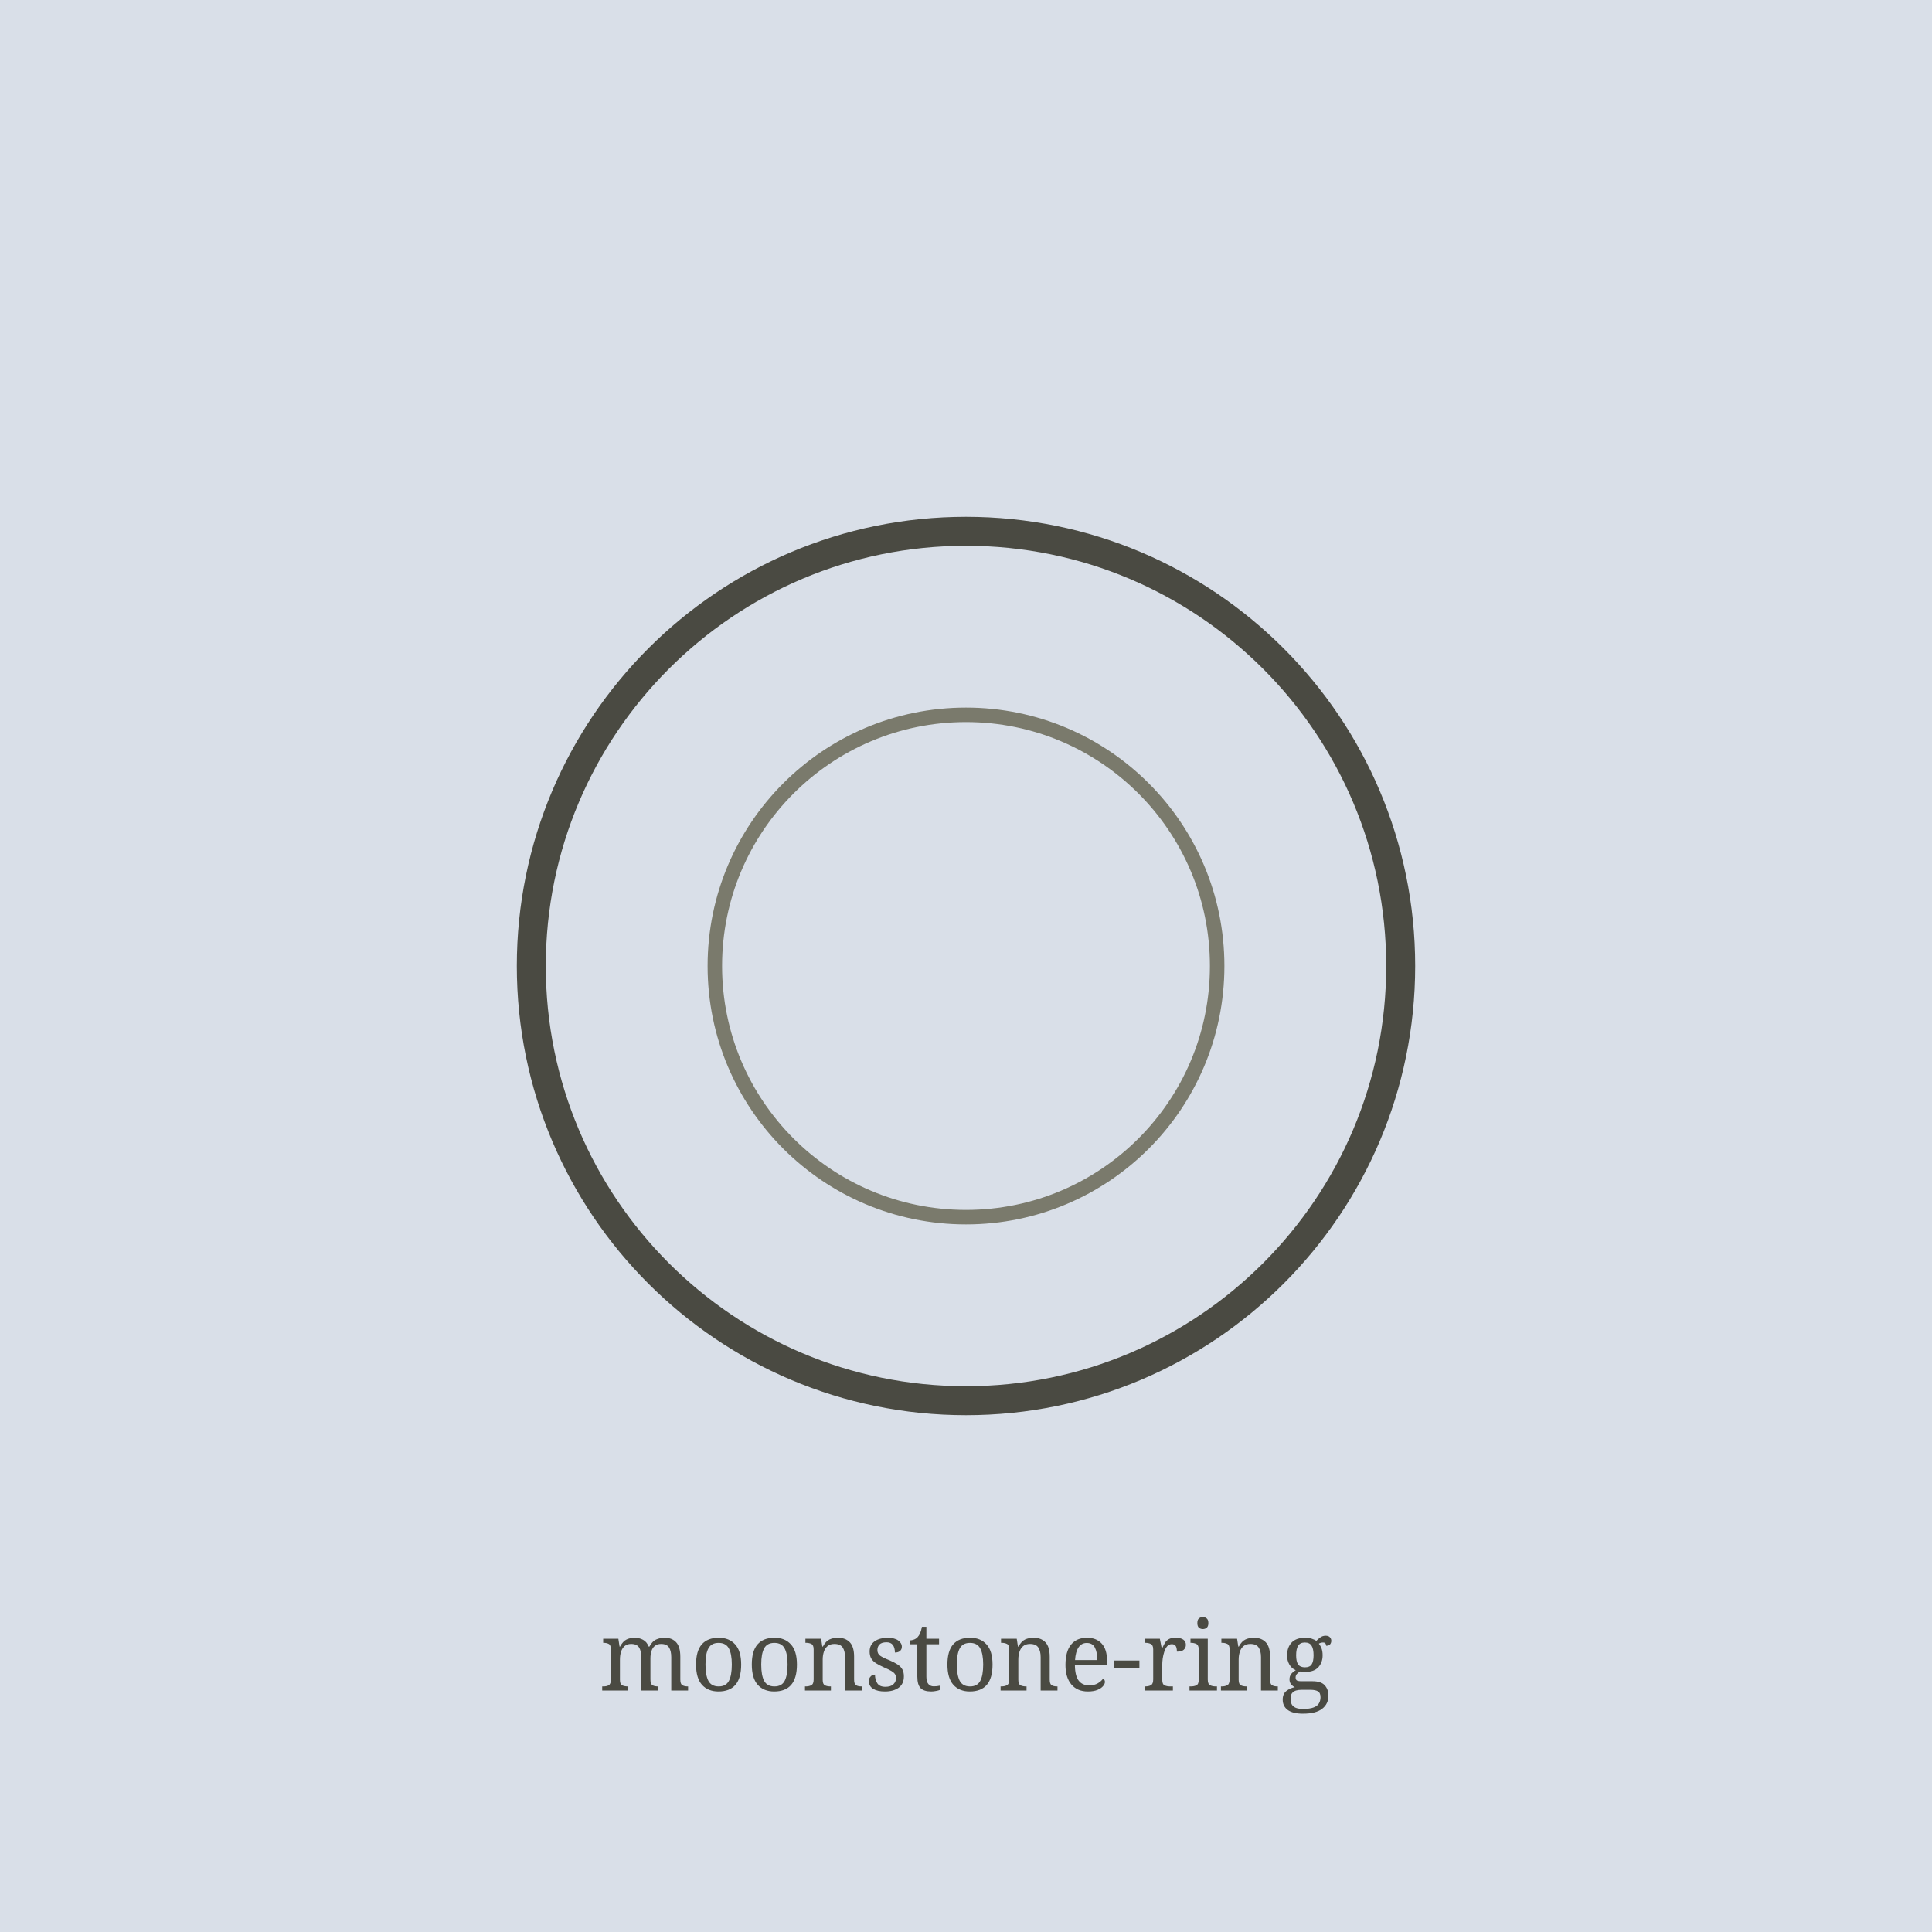
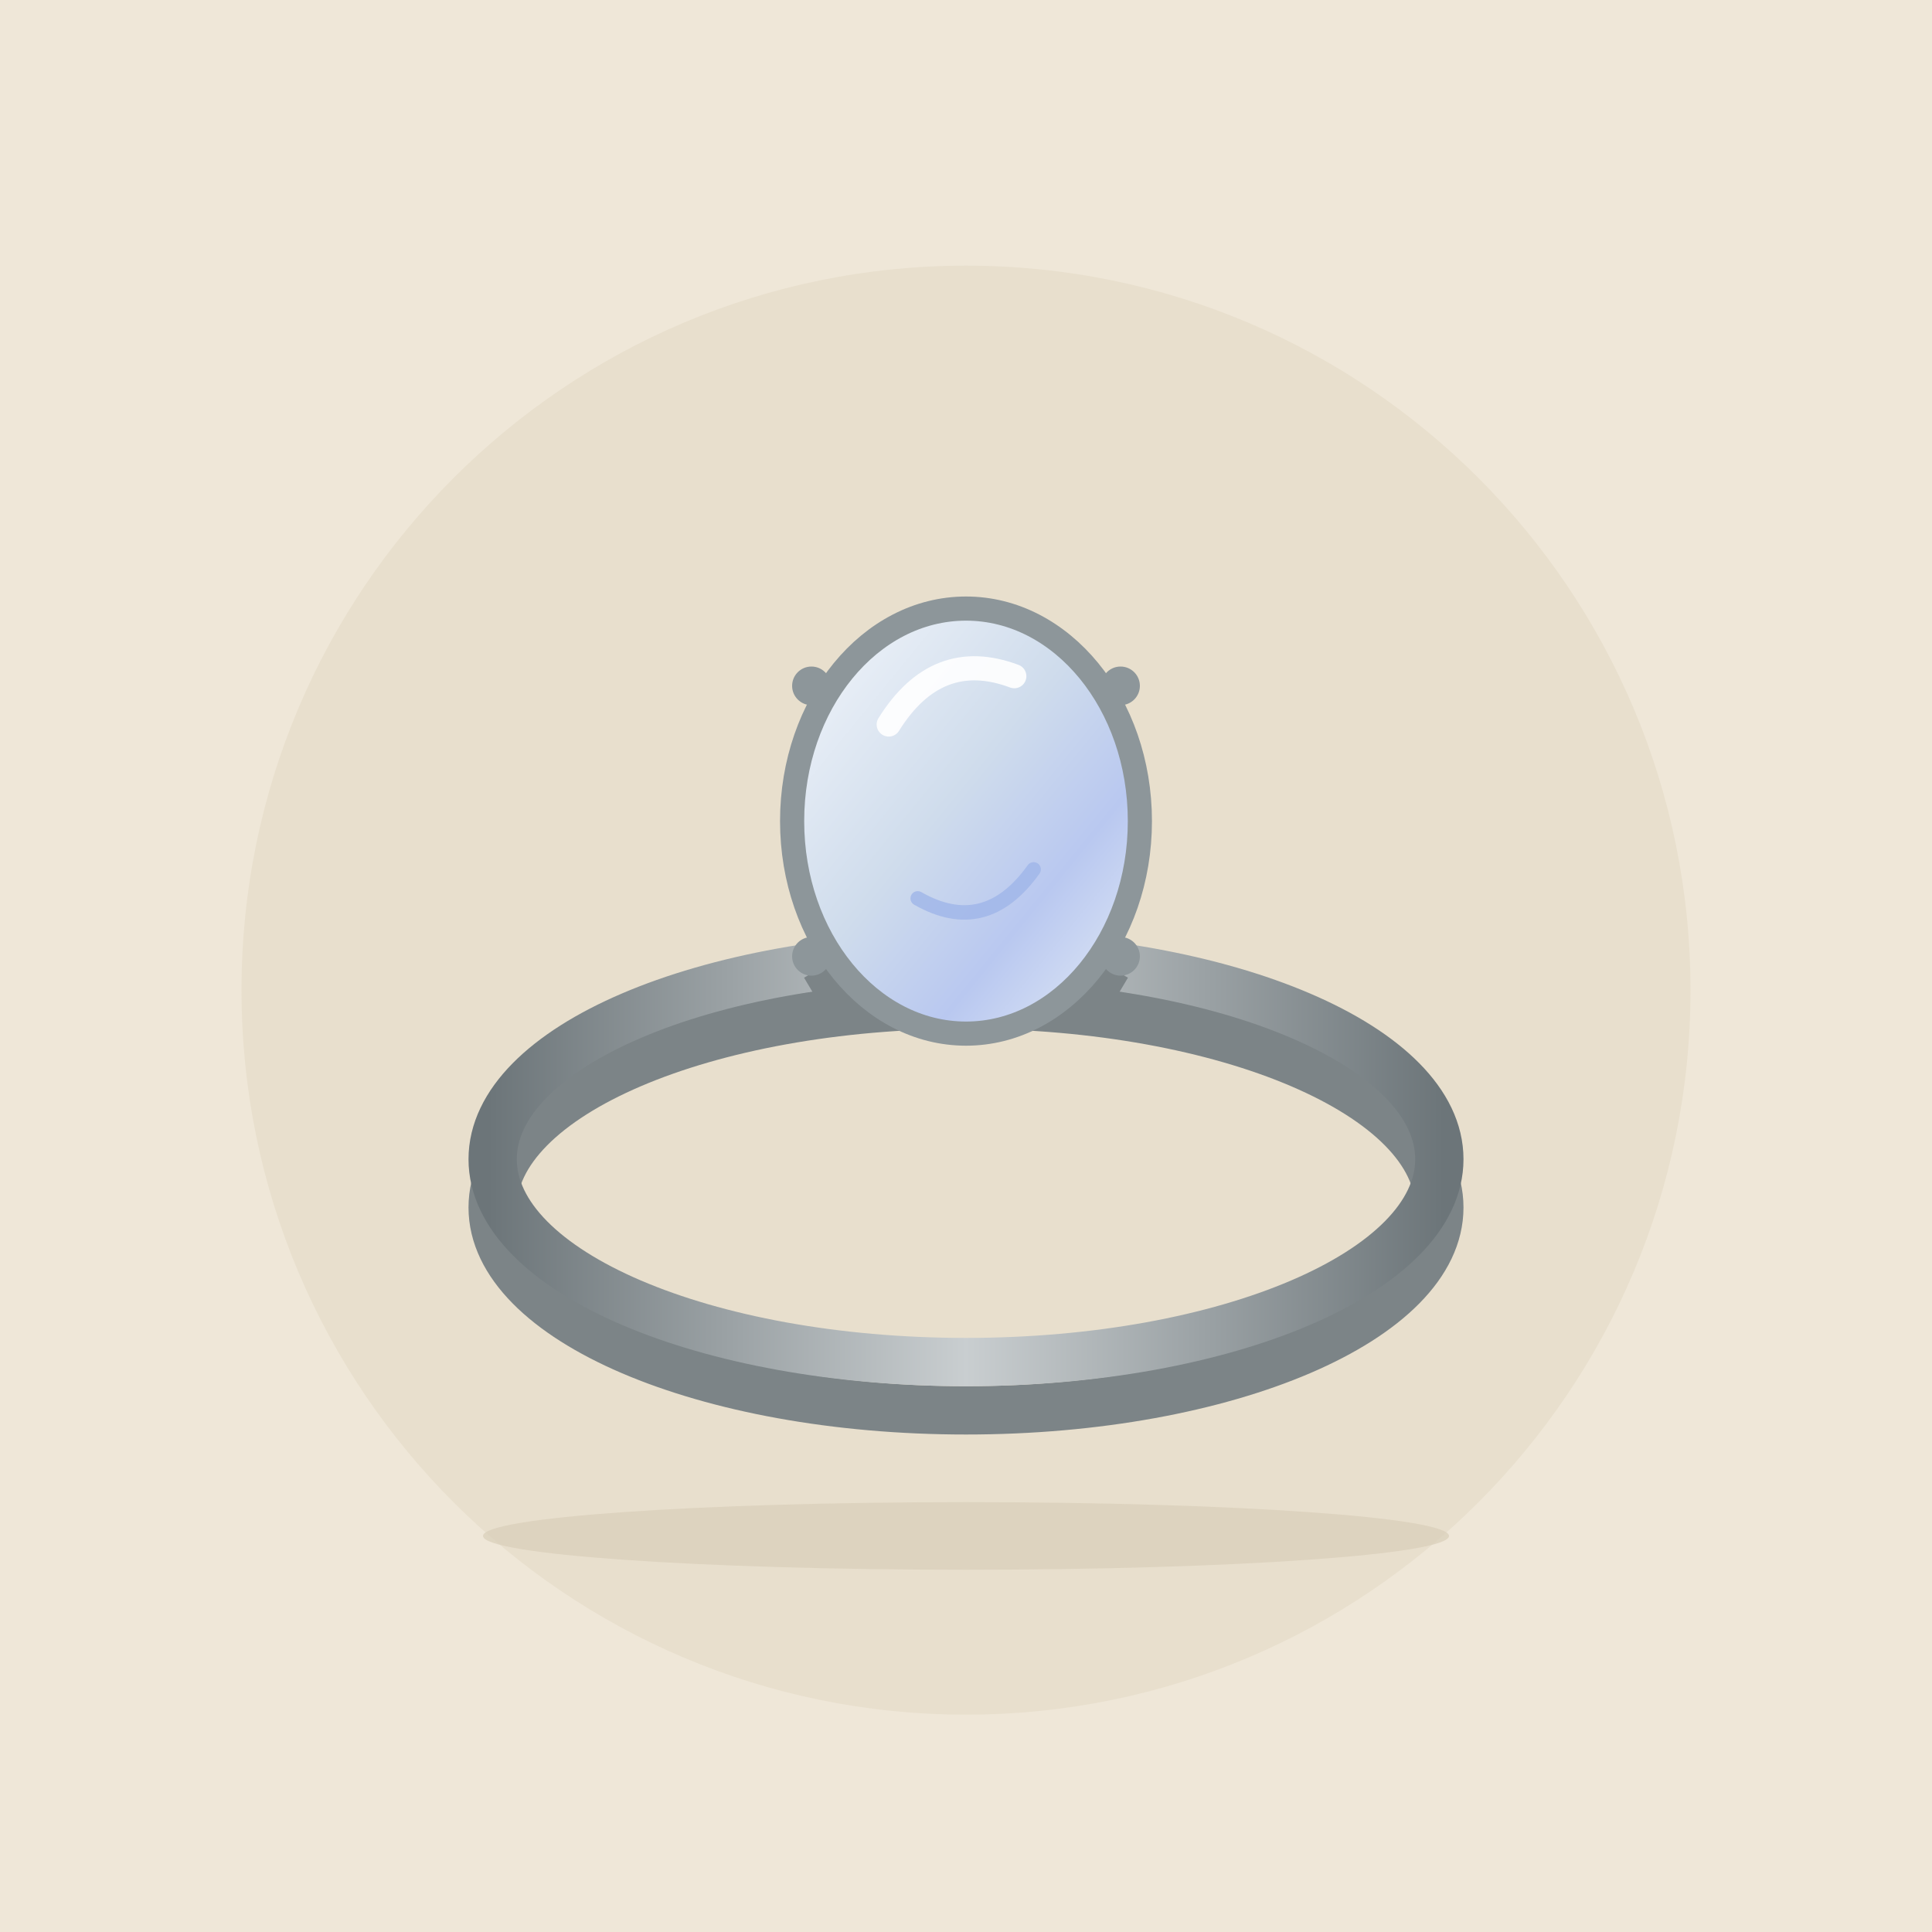
- <svg xmlns="http://www.w3.org/2000/svg" viewBox="0 0 400 400">
-   <rect width="400" height="400" fill="#d9dfe8" />
-   <circle cx="200" cy="200" r="90" fill="none" stroke="#4a4a42" stroke-width="6" />
-   <circle cx="200" cy="200" r="52" fill="none" stroke="#7a7a6c" stroke-width="3" />
-   <text x="200" y="350" text-anchor="middle" font-family="Georgia,serif" font-size="20" fill="#4a4a42">moonstone-ring</text>
+ <svg xmlns="http://www.w3.org/2000/svg" viewBox="0 0 400 400" role="img" aria-label="Moonstone stacking ring">
+   <defs>
+     <linearGradient id="m" x1="0" y1="0" x2="1" y2="1">
+       <stop offset="0" stop-color="#f4f7fb" />
+       <stop offset=".45" stop-color="#cfdcec" />
+       <stop offset=".7" stop-color="#b9c8f0" />
+       <stop offset="1" stop-color="#e7eef6" />
+     </linearGradient>
+     <linearGradient id="s" x1="0" y1="0" x2="1" y2="0">
+       <stop offset="0" stop-color="#6c7579" />
+       <stop offset=".5" stop-color="#c9ced0" />
+       <stop offset="1" stop-color="#6c7579" />
+     </linearGradient>
+   </defs>
+   <rect width="400" height="400" fill="#efe7d8" />
+   <circle cx="200" cy="205" r="150" fill="#e8dfcd" />
+   <ellipse cx="200" cy="250" rx="98" ry="42" fill="none" stroke="#7c8487" stroke-width="10" />
+   <ellipse cx="200" cy="240" rx="98" ry="42" fill="none" stroke="url(#s)" stroke-width="10" />
+   <path d="M168 205 Q200 186 232 205" fill="none" stroke="#7c8487" stroke-width="6" />
+   <ellipse cx="200" cy="170" rx="36" ry="44" fill="url(#m)" stroke="#8d969a" stroke-width="5" />
+   <path d="M184 150 q10 -16 26 -10" fill="none" stroke="#ffffff" stroke-width="5" stroke-linecap="round" opacity=".9" />
+   <path d="M190 186 q14 8 24 -6" fill="none" stroke="#9fb5e8" stroke-width="3" stroke-linecap="round" opacity=".8" />
+   <g fill="#8d969a">
+     <circle cx="168" cy="142" r="4" />
+     <circle cx="232" cy="142" r="4" />
+     <circle cx="168" cy="198" r="4" />
+     <circle cx="232" cy="198" r="4" />
+   </g>
+   <ellipse cx="200" cy="318" rx="100" ry="7" fill="#d9ceb9" opacity=".7" />
</svg>
